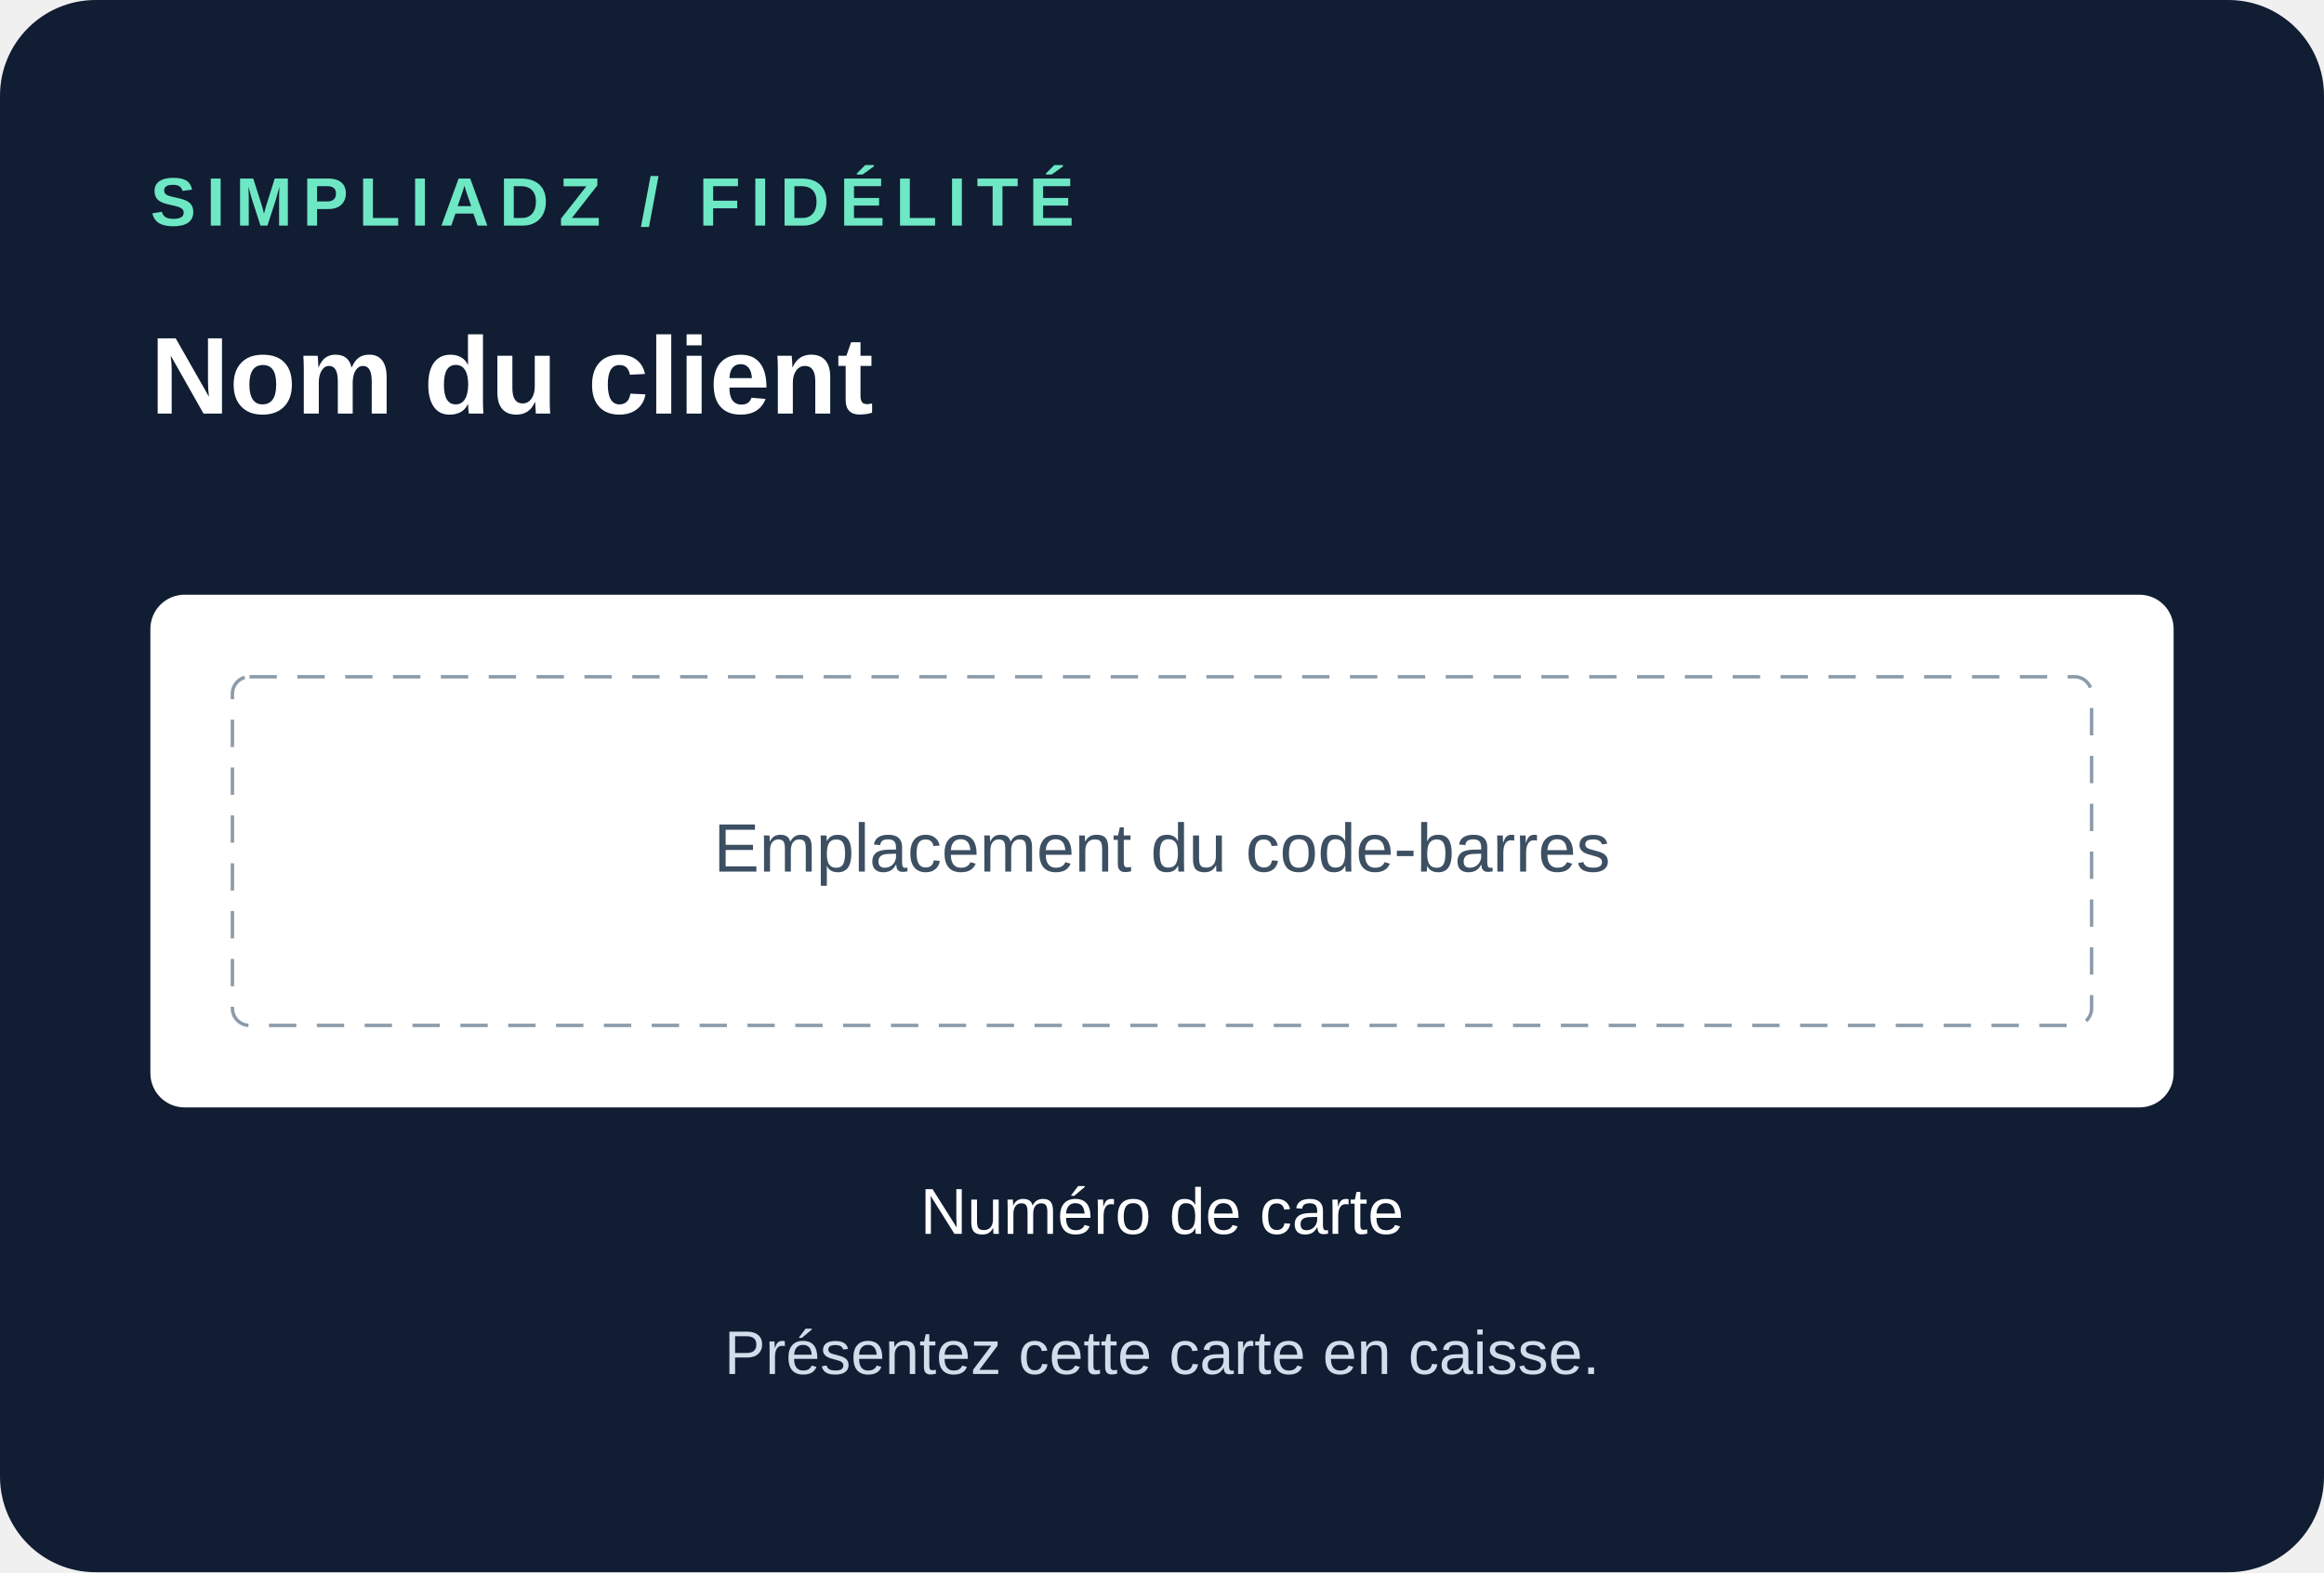
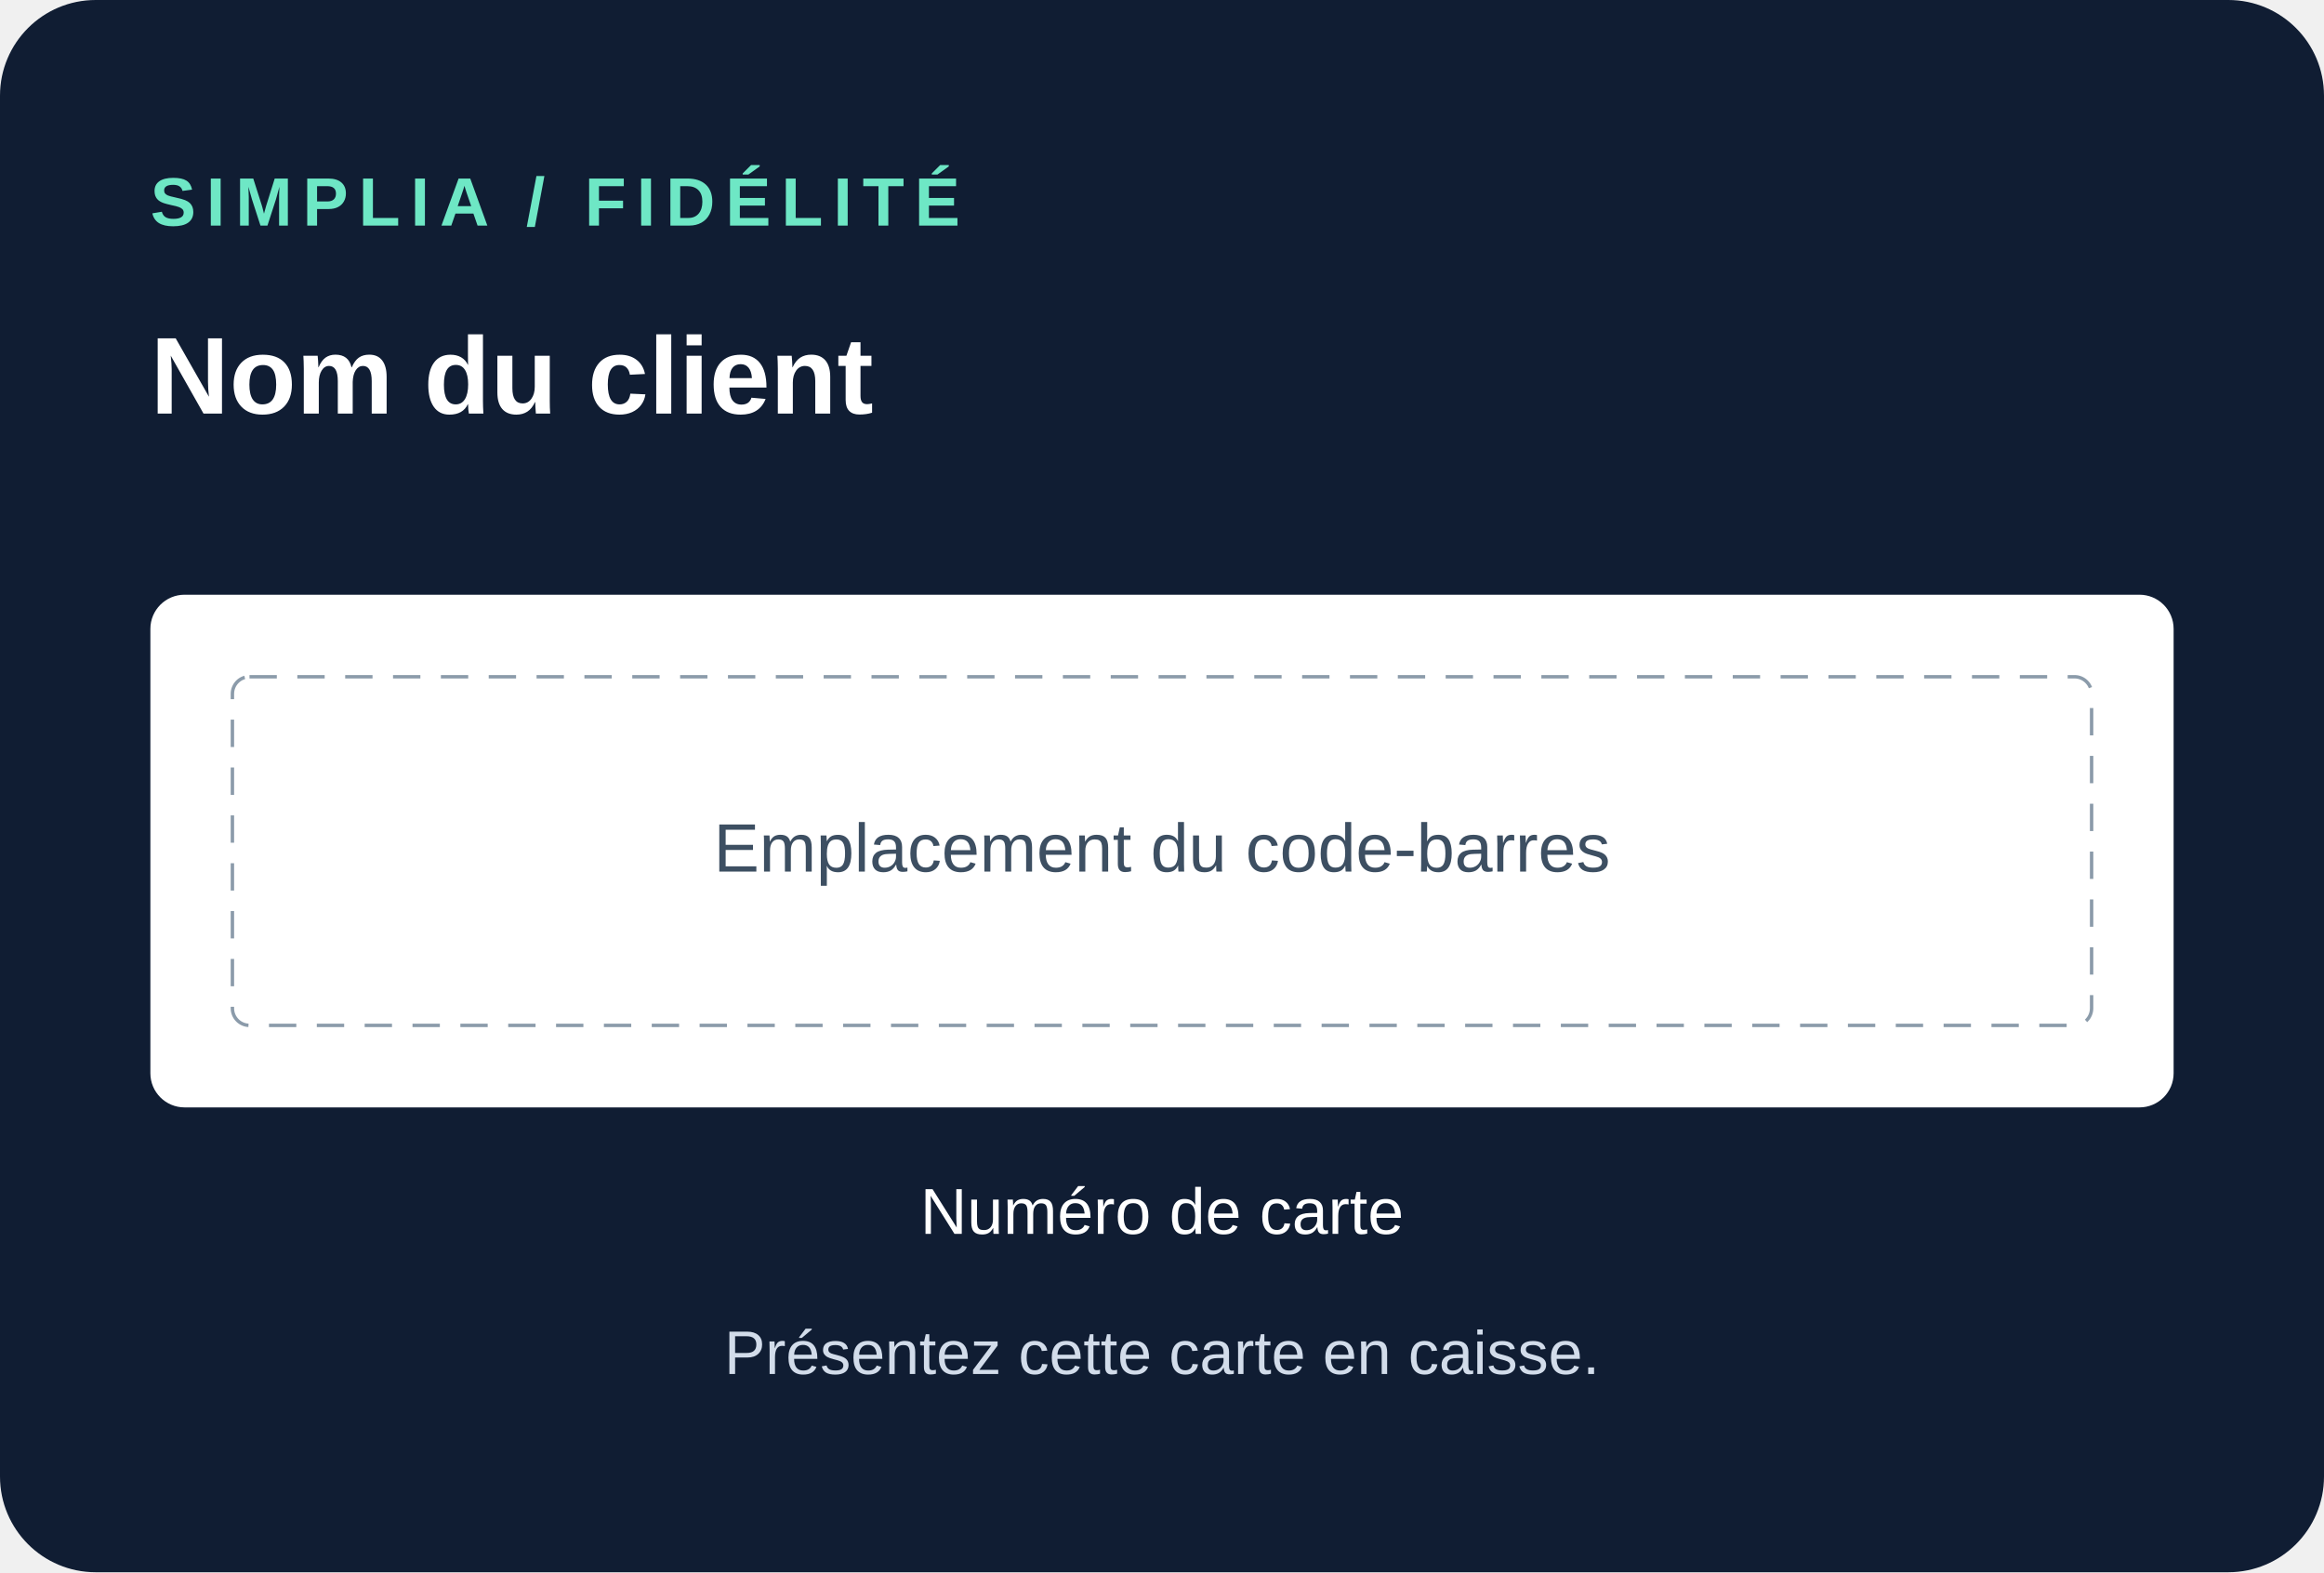
<svg xmlns="http://www.w3.org/2000/svg" viewBox="0 0 680 460" role="img" aria-labelledby="title">
  <rect width="680" height="460" rx="28" fill="#101d33" />
  <g font-family="Arial, sans-serif">
-     <text x="44" y="66" fill="#6ee7c5" font-size="20" font-weight="700" letter-spacing="3">SIMPLIADZ / FIDÉLITÉ</text>
+     <text x="44" y="66" fill="#6ee7c5" font-size="20" font-weight="700" letter-spacing="3">SIMPLIA / FIDÉLITÉ</text>
    <text x="44" y="121" fill="#ffffff" font-size="32" font-weight="700">Nom du client</text>
    <rect x="44" y="174" width="592" height="150" rx="10" fill="#ffffff" />
    <rect x="68" y="198" width="544" height="102" rx="5" fill="none" stroke="#8b9baa" stroke-dasharray="8 6" />
    <text x="340" y="255" fill="#3d4f62" font-size="20" text-anchor="middle">Emplacement du code-barres</text>
    <text x="340" y="361" fill="#ffffff" font-size="19" text-anchor="middle">Numéro de carte</text>
    <text x="340" y="402" fill="#d2dcea" font-size="18" text-anchor="middle">Présentez cette carte en caisse.</text>
  </g>
</svg>
